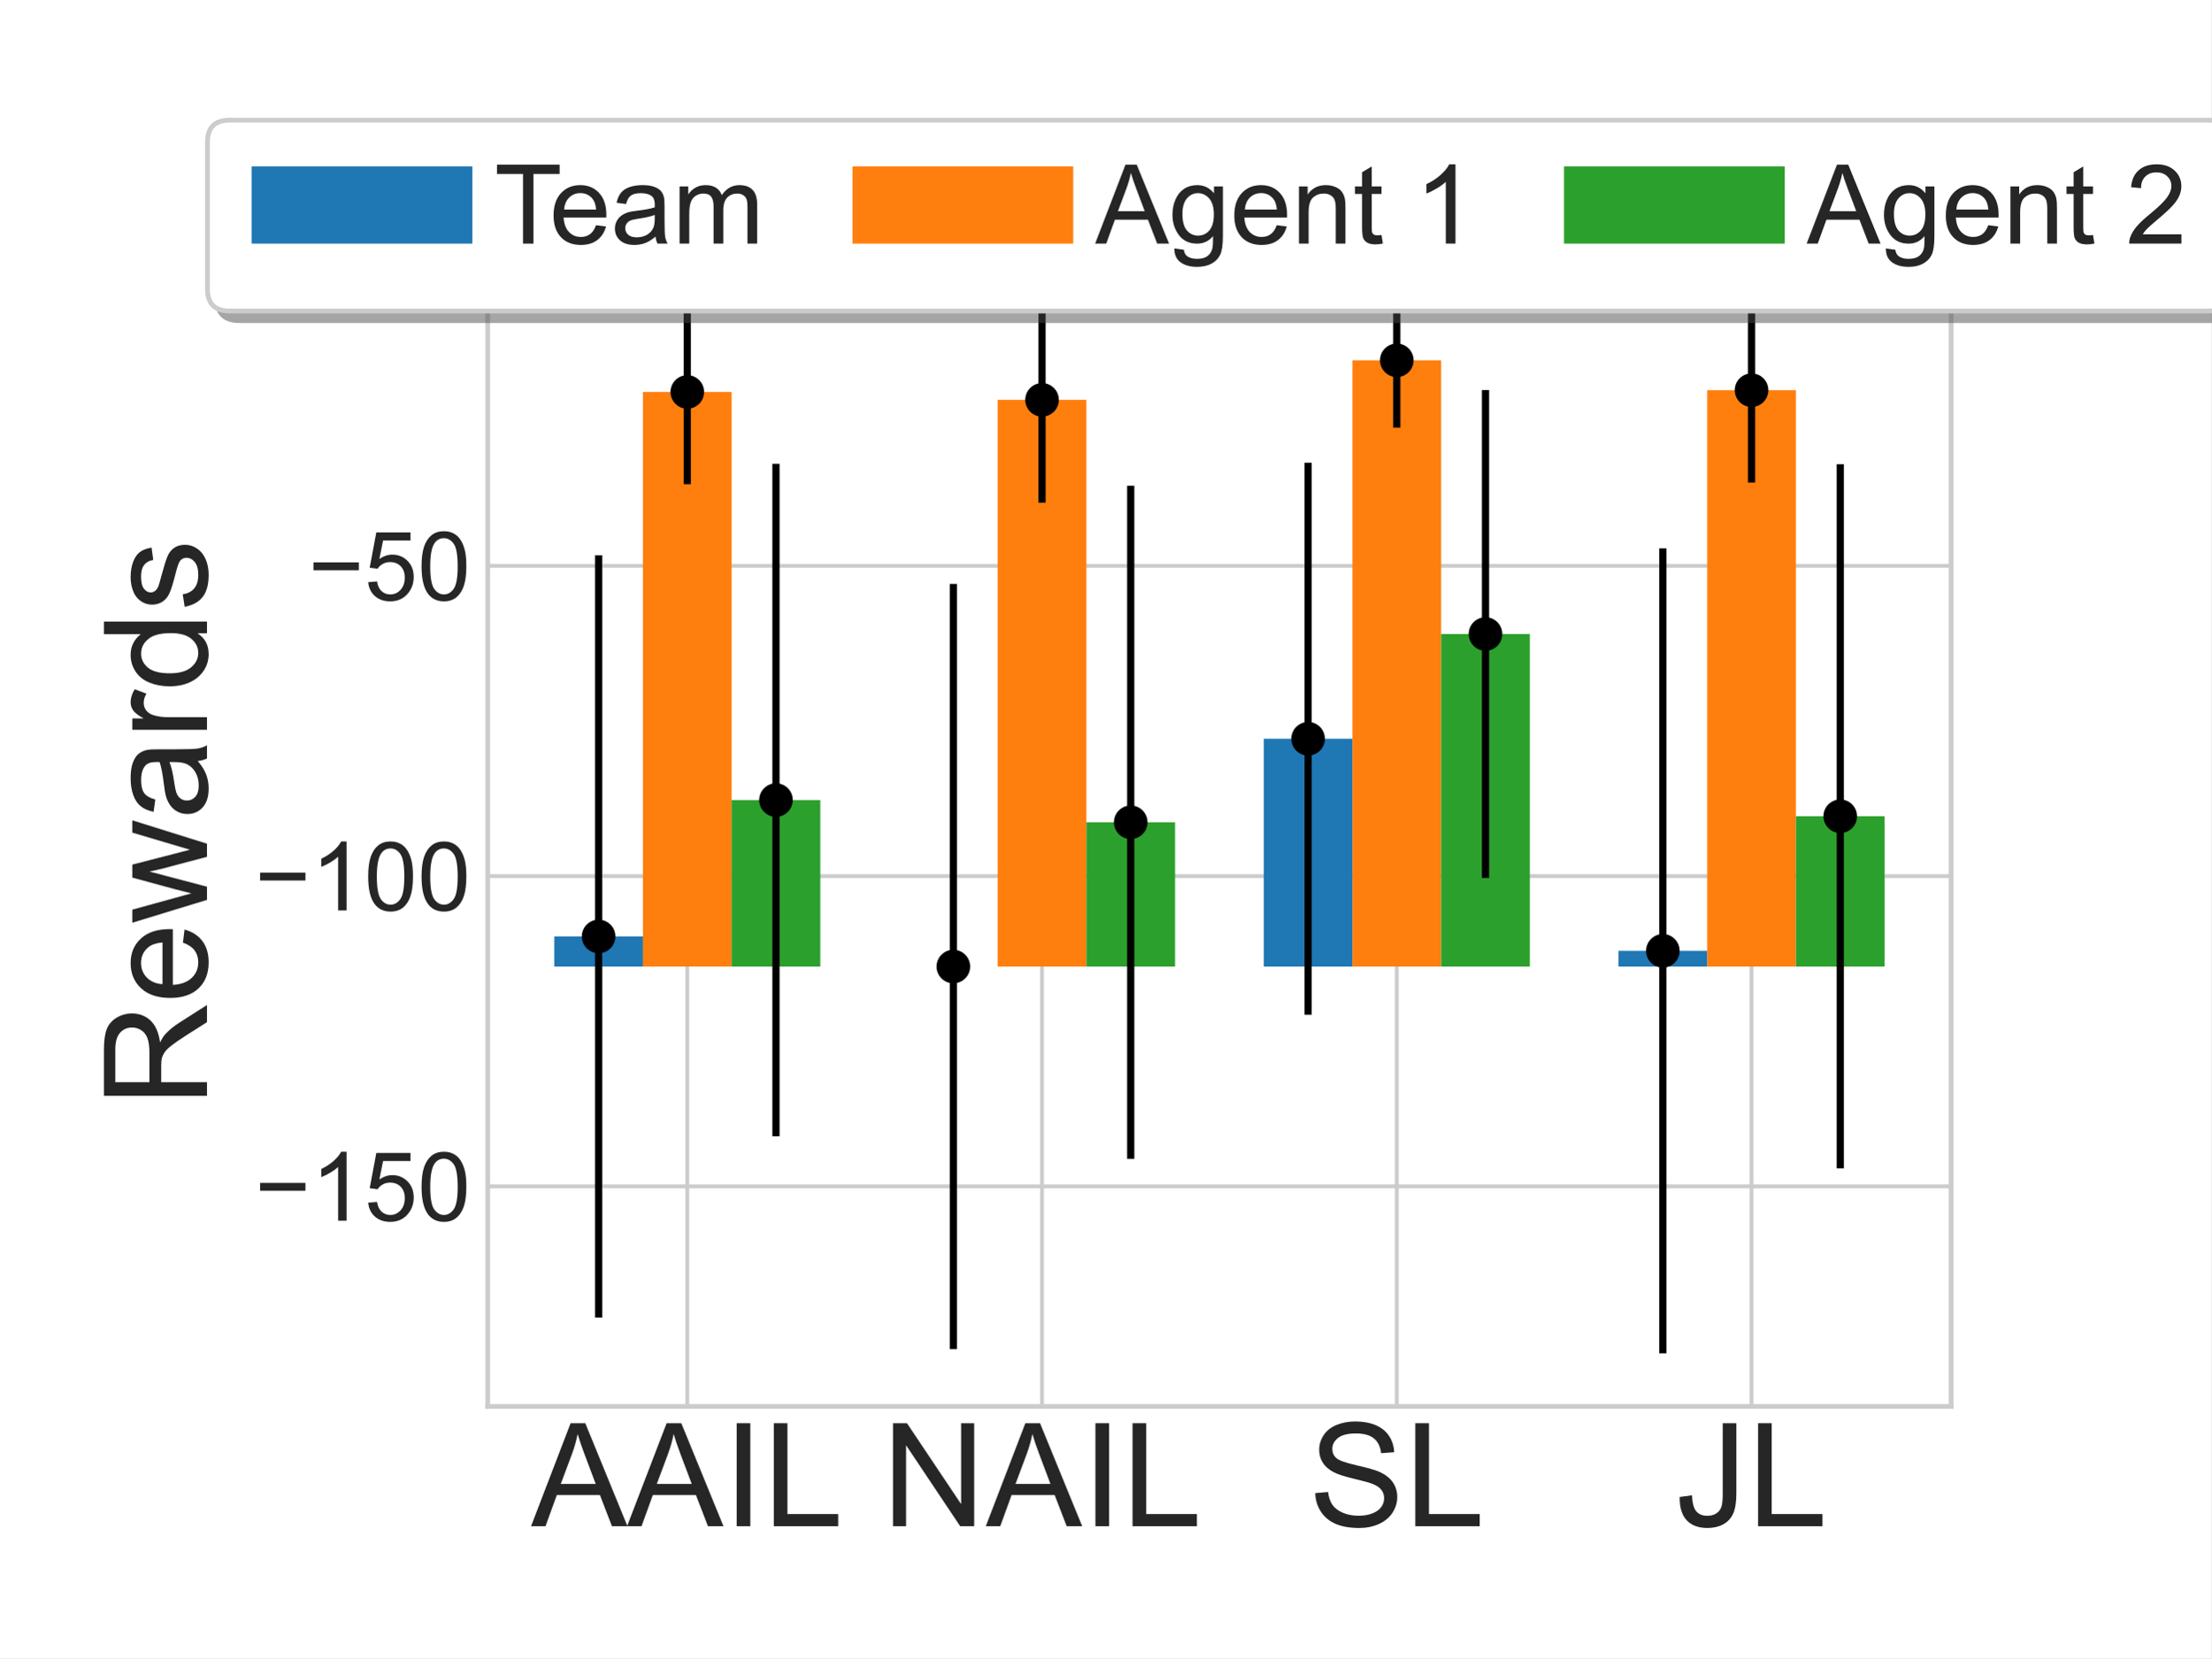
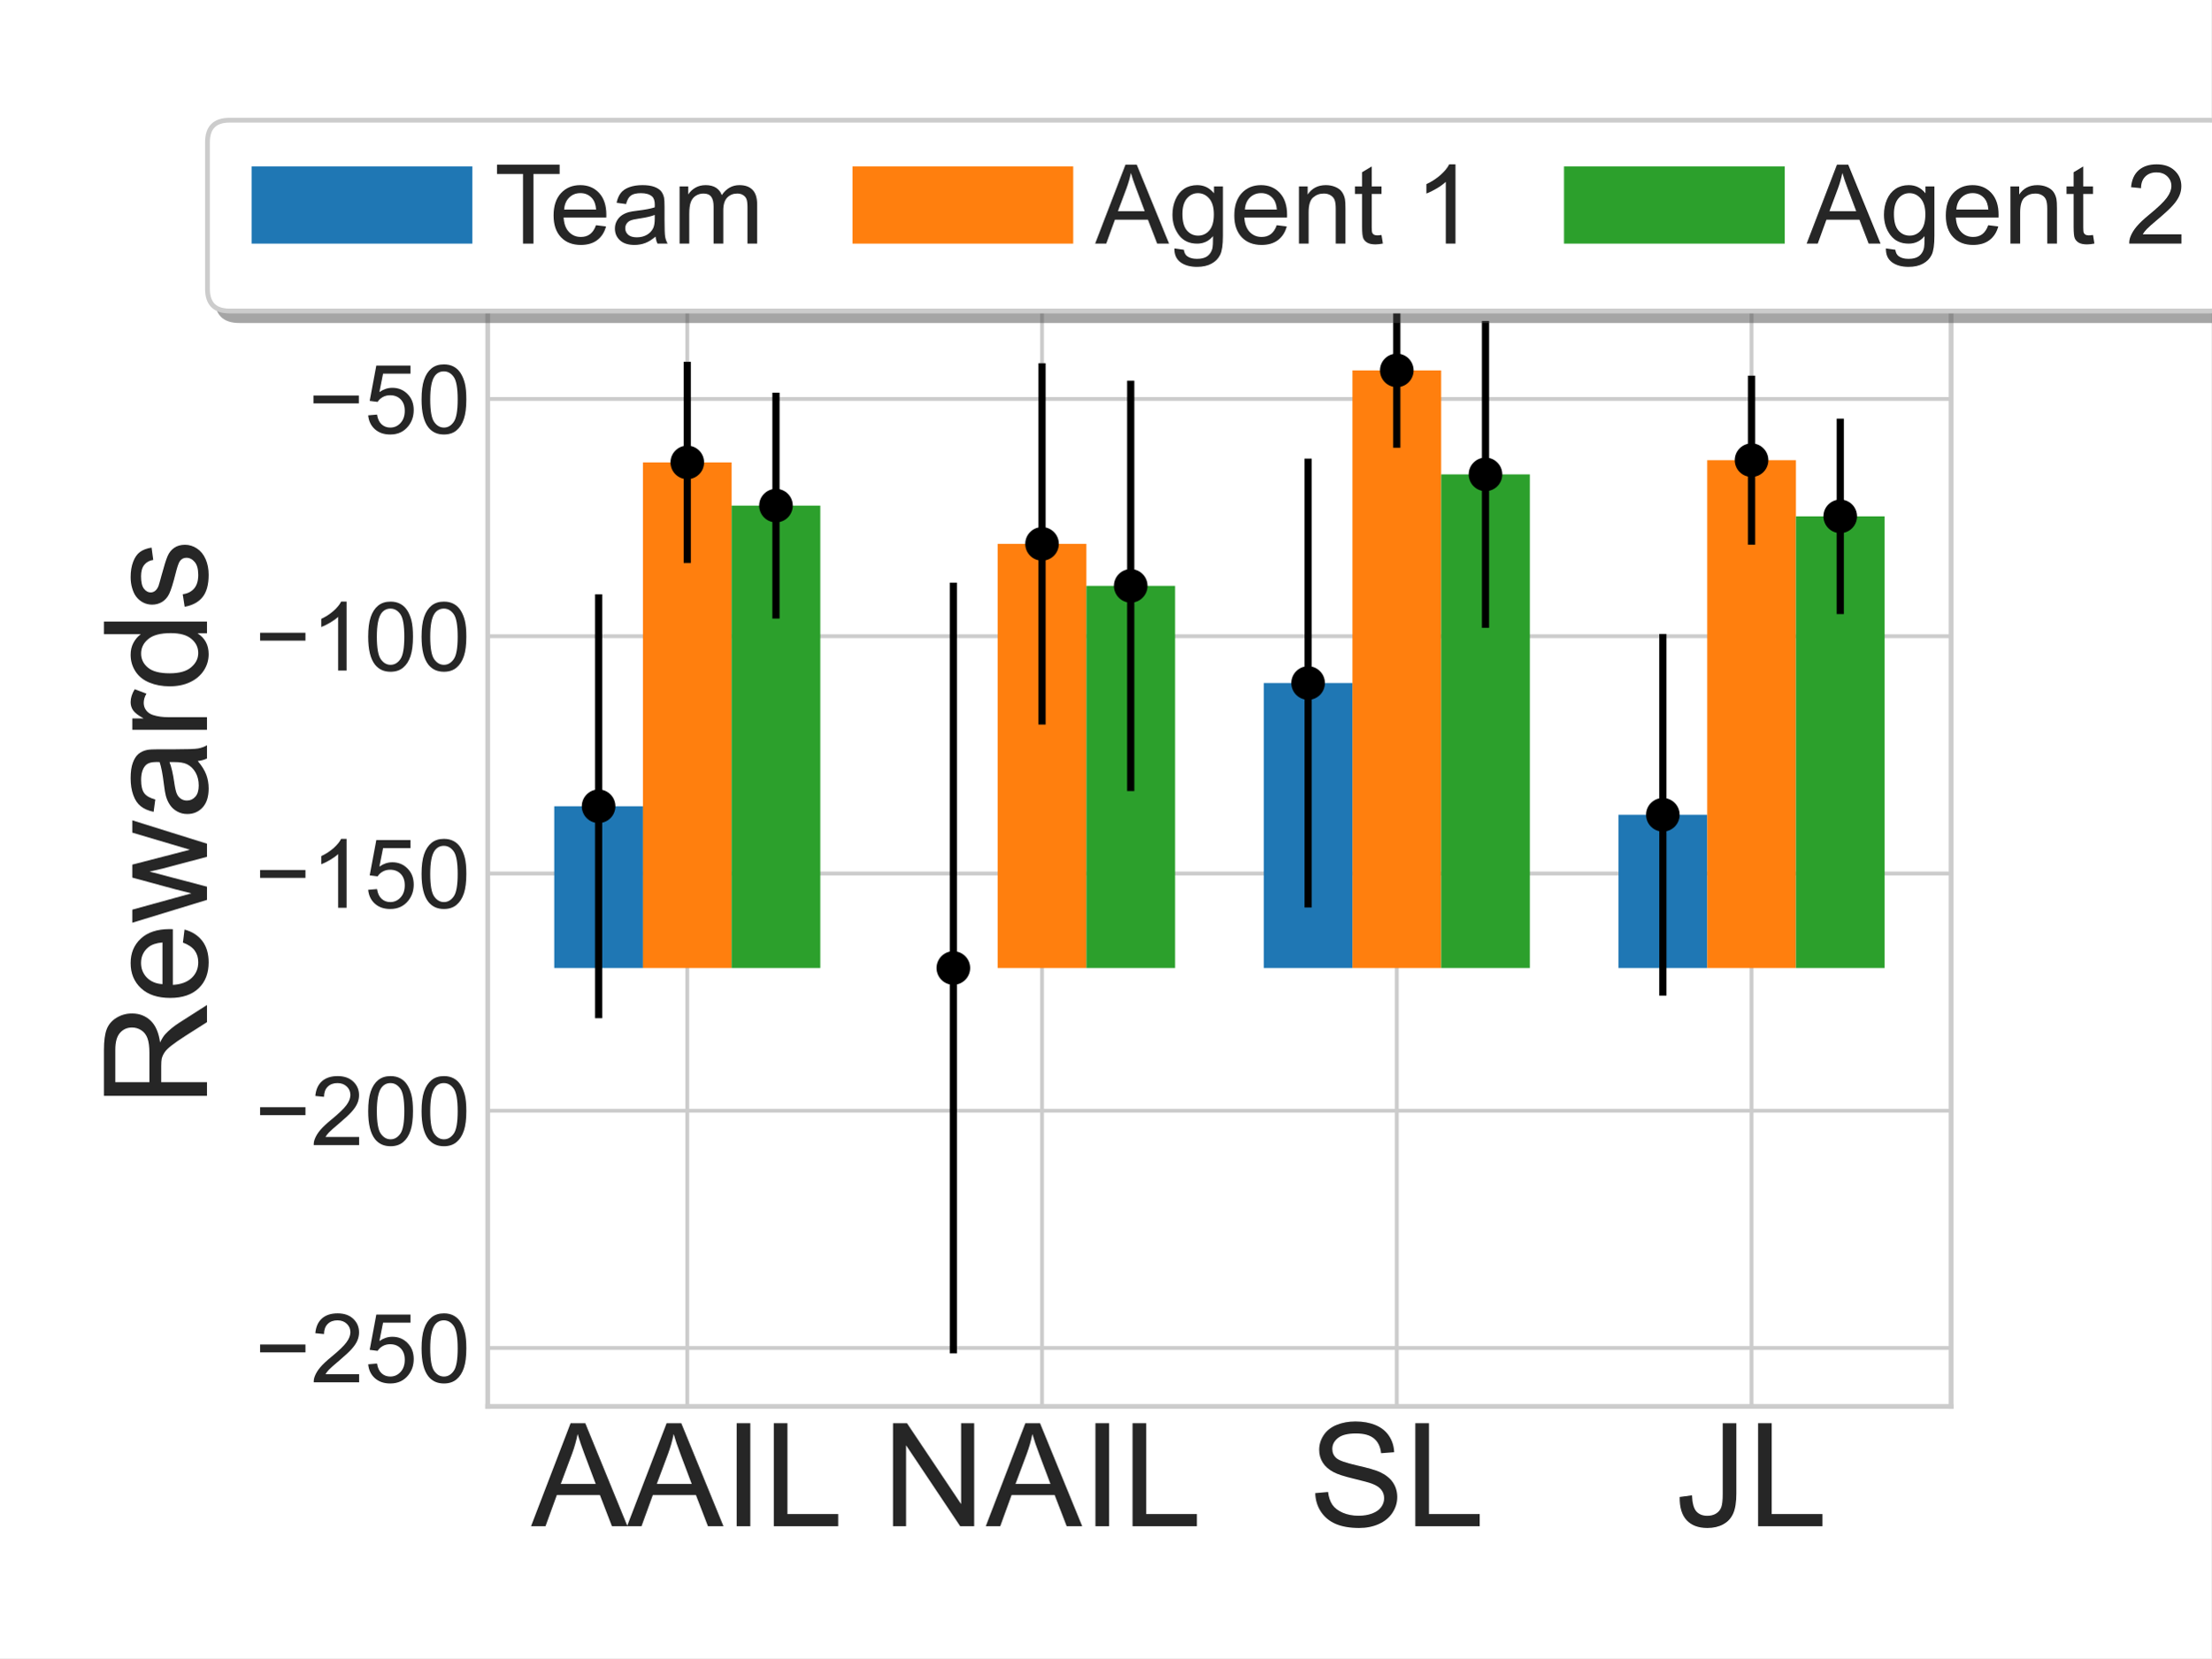
<svg xmlns="http://www.w3.org/2000/svg" xmlns:xlink="http://www.w3.org/1999/xlink" width="460.8pt" height="345.6pt" viewBox="0 0 460.8 345.6" version="1.1">
  <defs>
    <style type="text/css">*{stroke-linejoin: round; stroke-linecap: butt}</style>
  </defs>
  <g id="figure_1">
    <g id="patch_1">
      <path d="M 0 345.6  L 460.8 345.6  L 460.8 0  L 0 0  z " style="fill: #ffffff" />
    </g>
    <g id="axes_1">
      <g id="patch_2">
        <path d="M 101.64 293.14  L 406.62 293.14  L 406.62 50.017  L 101.64 50.017  z " style="fill: #ffffff" />
      </g>
      <g id="matplotlib.axis_1">
        <g id="xtick_1">
          <g id="line2d_1">
-             <path d="M 143.228 293.14  L 143.228 50.017  " clip-path="url(#p0cd2809a4b)" style="fill: none; stroke: #cccccc; stroke-width: 0.8; stroke-linecap: round" />
+             <path d="M 143.228 293.14  L 143.228 50.017  " clip-path="url(#pc2a3b201bb)" style="fill: none; stroke: #cccccc; stroke-width: 0.8; stroke-linecap: round" />
          </g>
          <g id="line2d_2" />
          <g id="text_1">
            <g style="fill: #262626" transform="translate(110.7087 318.1134)scale(0.3 -0.3)">
              <defs>
                <path id="ArialMT-41" d="M -9 0  L 1750 4581  L 2403 4581  L 4278 0  L 3588 0  L 3053 1388  L 1138 1388  L 634 0  L -9 0  z M 1313 1881  L 2866 1881  L 2388 3150  Q 2169 3728 2063 4100  Q 1975 3659 1816 3225  L 1313 1881  z " transform="scale(0.015625)" />
                <path id="ArialMT-49" d="M 597 0  L 597 4581  L 1203 4581  L 1203 0  L 597 0  z " transform="scale(0.015625)" />
                <path id="ArialMT-4c" d="M 469 0  L 469 4581  L 1075 4581  L 1075 541  L 3331 541  L 3331 0  L 469 0  z " transform="scale(0.015625)" />
              </defs>
              <use xlink:href="#ArialMT-41" />
              <use xlink:href="#ArialMT-41" x="66.699" />
              <use xlink:href="#ArialMT-49" x="133.398" />
              <use xlink:href="#ArialMT-4c" x="161.182" />
            </g>
          </g>
        </g>
        <g id="xtick_2">
          <g id="line2d_3">
-             <path d="M 217.163 293.14  L 217.163 50.017  " clip-path="url(#p0cd2809a4b)" style="fill: none; stroke: #cccccc; stroke-width: 0.8; stroke-linecap: round" />
+             <path d="M 217.163 293.14  L 217.163 50.017  " clip-path="url(#pc2a3b201bb)" style="fill: none; stroke: #cccccc; stroke-width: 0.8; stroke-linecap: round" />
          </g>
          <g id="line2d_4" />
          <g id="text_2">
            <g style="fill: #262626" transform="translate(183.8159 318.1134)scale(0.3 -0.3)">
              <defs>
                <path id="ArialMT-4e" d="M 488 0  L 488 4581  L 1109 4581  L 3516 984  L 3516 4581  L 4097 4581  L 4097 0  L 3475 0  L 1069 3600  L 1069 0  L 488 0  z " transform="scale(0.015625)" />
              </defs>
              <use xlink:href="#ArialMT-4e" />
              <use xlink:href="#ArialMT-41" x="72.217" />
              <use xlink:href="#ArialMT-49" x="138.916" />
              <use xlink:href="#ArialMT-4c" x="166.699" />
            </g>
          </g>
        </g>
        <g id="xtick_3">
          <g id="line2d_5">
-             <path d="M 291.097 293.14  L 291.097 50.017  " clip-path="url(#p0cd2809a4b)" style="fill: none; stroke: #cccccc; stroke-width: 0.8; stroke-linecap: round" />
+             <path d="M 291.097 293.14  L 291.097 50.017  " clip-path="url(#pc2a3b201bb)" style="fill: none; stroke: #cccccc; stroke-width: 0.8; stroke-linecap: round" />
          </g>
          <g id="line2d_6" />
          <g id="text_3">
            <g style="fill: #262626" transform="translate(272.7504 318.1134)scale(0.3 -0.3)">
              <defs>
                <path id="ArialMT-53" d="M 288 1472  L 859 1522  Q 900 1178 1048 958  Q 1197 738 1509 602  Q 1822 466 2213 466  Q 2559 466 2825 569  Q 3091 672 3220 851  Q 3350 1031 3350 1244  Q 3350 1459 3225 1620  Q 3100 1781 2813 1891  Q 2628 1963 1997 2114  Q 1366 2266 1113 2400  Q 784 2572 623 2826  Q 463 3081 463 3397  Q 463 3744 659 4045  Q 856 4347 1234 4503  Q 1613 4659 2075 4659  Q 2584 4659 2973 4495  Q 3363 4331 3572 4012  Q 3781 3694 3797 3291  L 3216 3247  Q 3169 3681 2898 3903  Q 2628 4125 2100 4125  Q 1550 4125 1298 3923  Q 1047 3722 1047 3438  Q 1047 3191 1225 3031  Q 1400 2872 2139 2705  Q 2878 2538 3153 2413  Q 3553 2228 3743 1945  Q 3934 1663 3934 1294  Q 3934 928 3725 604  Q 3516 281 3123 101  Q 2731 -78 2241 -78  Q 1619 -78 1198 103  Q 778 284 539 648  Q 300 1013 288 1472  z " transform="scale(0.015625)" />
              </defs>
              <use xlink:href="#ArialMT-53" />
              <use xlink:href="#ArialMT-4c" x="66.699" />
            </g>
          </g>
        </g>
        <g id="xtick_4">
          <g id="line2d_7">
-             <path d="M 365.032 293.14  L 365.032 50.017  " clip-path="url(#p0cd2809a4b)" style="fill: none; stroke: #cccccc; stroke-width: 0.8; stroke-linecap: round" />
+             <path d="M 365.032 293.14  L 365.032 50.017  " clip-path="url(#pc2a3b201bb)" style="fill: none; stroke: #cccccc; stroke-width: 0.8; stroke-linecap: round" />
          </g>
          <g id="line2d_8" />
          <g id="text_4">
            <g style="fill: #262626" transform="translate(349.1904 318.1134)scale(0.3 -0.3)">
              <defs>
                <path id="ArialMT-4a" d="M 184 1300  L 731 1375  Q 753 850 928 656  Q 1103 463 1413 463  Q 1641 463 1806 567  Q 1972 672 2034 851  Q 2097 1031 2097 1425  L 2097 4581  L 2703 4581  L 2703 1459  Q 2703 884 2564 568  Q 2425 253 2123 87  Q 1822 -78 1416 -78  Q 813 -78 492 269  Q 172 616 184 1300  z " transform="scale(0.015625)" />
              </defs>
              <use xlink:href="#ArialMT-4a" />
              <use xlink:href="#ArialMT-4c" x="50" />
            </g>
          </g>
        </g>
      </g>
      <g id="matplotlib.axis_2">
        <g id="ytick_1">
          <g id="line2d_9">
-             <path d="M 101.64 247.272  L 406.62 247.272  " clip-path="url(#p0cd2809a4b)" style="fill: none; stroke: #cccccc; stroke-width: 0.8; stroke-linecap: round" />
+             <path d="M 101.64 280.959  L 406.62 280.959  " clip-path="url(#pc2a3b201bb)" style="fill: none; stroke: #cccccc; stroke-width: 0.8; stroke-linecap: round" />
          </g>
          <g id="line2d_10" />
          <g id="text_5">
-             <g style="fill: #262626" transform="translate(53.09313 254.4301)scale(0.2 -0.2)">
+             <g style="fill: #262626" transform="translate(53.09313 288.1166)scale(0.2 -0.2)">
              <defs>
                <path id="ArialMT-2212" d="M 3381 1997  L 356 1997  L 356 2522  L 3381 2522  L 3381 1997  z " transform="scale(0.015625)" />
-                 <path id="ArialMT-31" d="M 2384 0  L 1822 0  L 1822 3584  Q 1619 3391 1289 3197  Q 959 3003 697 2906  L 697 3450  Q 1169 3672 1522 3987  Q 1875 4303 2022 4600  L 2384 4600  L 2384 0  z " transform="scale(0.015625)" />
+                 <path id="ArialMT-32" d="M 3222 541  L 3222 0  L 194 0  Q 188 203 259 391  Q 375 700 629 1000  Q 884 1300 1366 1694  Q 2113 2306 2375 2664  Q 2638 3022 2638 3341  Q 2638 3675 2398 3904  Q 2159 4134 1775 4134  Q 1369 4134 1125 3890  Q 881 3647 878 3216  L 300 3275  Q 359 3922 746 4261  Q 1134 4600 1788 4600  Q 2447 4600 2831 4234  Q 3216 3869 3216 3328  Q 3216 3053 3103 2787  Q 2991 2522 2730 2228  Q 2469 1934 1863 1422  Q 1356 997 1212 845  Q 1069 694 975 541  L 3222 541  z " transform="scale(0.015625)" />
                <path id="ArialMT-35" d="M 266 1200  L 856 1250  Q 922 819 1161 601  Q 1400 384 1738 384  Q 2144 384 2425 690  Q 2706 997 2706 1503  Q 2706 1984 2436 2262  Q 2166 2541 1728 2541  Q 1456 2541 1237 2417  Q 1019 2294 894 2097  L 366 2166  L 809 4519  L 3088 4519  L 3088 3981  L 1259 3981  L 1013 2750  Q 1425 3038 1878 3038  Q 2478 3038 2890 2622  Q 3303 2206 3303 1553  Q 3303 931 2941 478  Q 2500 -78 1738 -78  Q 1113 -78 717 272  Q 322 622 266 1200  z " transform="scale(0.015625)" />
                <path id="ArialMT-30" d="M 266 2259  Q 266 3072 433 3567  Q 600 4063 929 4331  Q 1259 4600 1759 4600  Q 2128 4600 2406 4451  Q 2684 4303 2865 4023  Q 3047 3744 3150 3342  Q 3253 2941 3253 2259  Q 3253 1453 3087 958  Q 2922 463 2592 192  Q 2263 -78 1759 -78  Q 1097 -78 719 397  Q 266 969 266 2259  z M 844 2259  Q 844 1131 1108 757  Q 1372 384 1759 384  Q 2147 384 2411 759  Q 2675 1134 2675 2259  Q 2675 3391 2411 3762  Q 2147 4134 1753 4134  Q 1366 4134 1134 3806  Q 844 3388 844 2259  z " transform="scale(0.015625)" />
+               </defs>
+               <use xlink:href="#ArialMT-2212" />
+               <use xlink:href="#ArialMT-32" x="58.398" />
+               <use xlink:href="#ArialMT-35" x="114.014" />
+               <use xlink:href="#ArialMT-30" x="169.629" />
+             </g>
+           </g>
+         </g>
+         <g id="ytick_2">
+           <g id="line2d_11">
+             <path d="M 101.64 231.509  L 406.62 231.509  " clip-path="url(#pc2a3b201bb)" style="fill: none; stroke: #cccccc; stroke-width: 0.8; stroke-linecap: round" />
+           </g>
+           <g id="line2d_12" />
+           <g id="text_6">
+             <g style="fill: #262626" transform="translate(53.09313 238.6668)scale(0.2 -0.2)">
+               <use xlink:href="#ArialMT-2212" />
+               <use xlink:href="#ArialMT-32" x="58.398" />
+               <use xlink:href="#ArialMT-30" x="114.014" />
+               <use xlink:href="#ArialMT-30" x="169.629" />
+             </g>
+           </g>
+         </g>
+         <g id="ytick_3">
+           <g id="line2d_13">
+             <path d="M 101.64 182.059  L 406.62 182.059  " clip-path="url(#pc2a3b201bb)" style="fill: none; stroke: #cccccc; stroke-width: 0.8; stroke-linecap: round" />
+           </g>
+           <g id="line2d_14" />
+           <g id="text_7">
+             <g style="fill: #262626" transform="translate(53.09313 189.217)scale(0.2 -0.2)">
+               <defs>
+                 <path id="ArialMT-31" d="M 2384 0  L 1822 0  L 1822 3584  Q 1619 3391 1289 3197  Q 959 3003 697 2906  L 697 3450  Q 1169 3672 1522 3987  Q 1875 4303 2022 4600  L 2384 4600  L 2384 0  z " transform="scale(0.015625)" />
              </defs>
              <use xlink:href="#ArialMT-2212" />
              <use xlink:href="#ArialMT-31" x="58.398" />
              <use xlink:href="#ArialMT-35" x="114.014" />
              <use xlink:href="#ArialMT-30" x="169.629" />
            </g>
          </g>
        </g>
-         <g id="ytick_2">
-           <g id="line2d_11">
-             <path d="M 101.64 182.604  L 406.62 182.604  " clip-path="url(#p0cd2809a4b)" style="fill: none; stroke: #cccccc; stroke-width: 0.8; stroke-linecap: round" />
-           </g>
-           <g id="line2d_12" />
-           <g id="text_6">
-             <g style="fill: #262626" transform="translate(53.09313 189.7615)scale(0.2 -0.2)">
+         <g id="ytick_4">
+           <g id="line2d_15">
+             <path d="M 101.64 132.609  L 406.62 132.609  " clip-path="url(#pc2a3b201bb)" style="fill: none; stroke: #cccccc; stroke-width: 0.8; stroke-linecap: round" />
+           </g>
+           <g id="line2d_16" />
+           <g id="text_8">
+             <g style="fill: #262626" transform="translate(53.09313 139.7672)scale(0.2 -0.2)">
              <use xlink:href="#ArialMT-2212" />
              <use xlink:href="#ArialMT-31" x="58.398" />
              <use xlink:href="#ArialMT-30" x="114.014" />
              <use xlink:href="#ArialMT-30" x="169.629" />
            </g>
          </g>
        </g>
-         <g id="ytick_3">
-           <g id="line2d_13">
-             <path d="M 101.64 117.935  L 406.62 117.935  " clip-path="url(#p0cd2809a4b)" style="fill: none; stroke: #cccccc; stroke-width: 0.8; stroke-linecap: round" />
-           </g>
-           <g id="line2d_14" />
-           <g id="text_7">
-             <g style="fill: #262626" transform="translate(64.215 125.0928)scale(0.2 -0.2)">
+         <g id="ytick_5">
+           <g id="line2d_17">
+             <path d="M 101.64 83.16  L 406.62 83.16  " clip-path="url(#pc2a3b201bb)" style="fill: none; stroke: #cccccc; stroke-width: 0.8; stroke-linecap: round" />
+           </g>
+           <g id="line2d_18" />
+           <g id="text_9">
+             <g style="fill: #262626" transform="translate(64.215 90.31742)scale(0.2 -0.2)">
              <use xlink:href="#ArialMT-2212" />
              <use xlink:href="#ArialMT-35" x="58.398" />
              <use xlink:href="#ArialMT-30" x="114.014" />
            </g>
          </g>
        </g>
-         <g id="ytick_4">
-           <g id="line2d_15">
-             <path d="M 101.64 53.266  L 406.62 53.266  " clip-path="url(#p0cd2809a4b)" style="fill: none; stroke: #cccccc; stroke-width: 0.8; stroke-linecap: round" />
-           </g>
-           <g id="line2d_16" />
-           <g id="text_8">
-             <g style="fill: #262626" transform="translate(87.01812 60.42419)scale(0.2 -0.2)">
-               <use xlink:href="#ArialMT-30" />
-             </g>
-           </g>
-         </g>
-         <g id="text_9">
+         <g id="text_10">
          <g style="fill: #262626" transform="translate(43.13063 230.7628)rotate(-90)scale(0.3 -0.3)">
            <defs>
              <path id="ArialMT-52" d="M 503 0  L 503 4581  L 2534 4581  Q 3147 4581 3465 4457  Q 3784 4334 3975 4021  Q 4166 3709 4166 3331  Q 4166 2844 3850 2509  Q 3534 2175 2875 2084  Q 3116 1969 3241 1856  Q 3506 1613 3744 1247  L 4541 0  L 3778 0  L 3172 953  Q 2906 1366 2734 1584  Q 2563 1803 2427 1890  Q 2291 1978 2150 2013  Q 2047 2034 1813 2034  L 1109 2034  L 1109 0  L 503 0  z M 1109 2559  L 2413 2559  Q 2828 2559 3062 2645  Q 3297 2731 3419 2920  Q 3541 3109 3541 3331  Q 3541 3656 3305 3865  Q 3069 4075 2559 4075  L 1109 4075  L 1109 2559  z " transform="scale(0.015625)" />
              <path id="ArialMT-65" d="M 2694 1069  L 3275 997  Q 3138 488 2766 206  Q 2394 -75 1816 -75  Q 1088 -75 661 373  Q 234 822 234 1631  Q 234 2469 665 2931  Q 1097 3394 1784 3394  Q 2450 3394 2872 2941  Q 3294 2488 3294 1666  Q 3294 1616 3291 1516  L 816 1516  Q 847 969 1125 678  Q 1403 388 1819 388  Q 2128 388 2347 550  Q 2566 713 2694 1069  z M 847 1978  L 2700 1978  Q 2663 2397 2488 2606  Q 2219 2931 1791 2931  Q 1403 2931 1139 2672  Q 875 2413 847 1978  z " transform="scale(0.015625)" />
              <path id="ArialMT-77" d="M 1034 0  L 19 3319  L 600 3319  L 1128 1403  L 1325 691  Q 1338 744 1497 1375  L 2025 3319  L 2603 3319  L 3100 1394  L 3266 759  L 3456 1400  L 4025 3319  L 4572 3319  L 3534 0  L 2950 0  L 2422 1988  L 2294 2553  L 1622 0  L 1034 0  z " transform="scale(0.015625)" />
              <path id="ArialMT-61" d="M 2588 409  Q 2275 144 1986 34  Q 1697 -75 1366 -75  Q 819 -75 525 192  Q 231 459 231 875  Q 231 1119 342 1320  Q 453 1522 633 1644  Q 813 1766 1038 1828  Q 1203 1872 1538 1913  Q 2219 1994 2541 2106  Q 2544 2222 2544 2253  Q 2544 2597 2384 2738  Q 2169 2928 1744 2928  Q 1347 2928 1158 2789  Q 969 2650 878 2297  L 328 2372  Q 403 2725 575 2942  Q 747 3159 1072 3276  Q 1397 3394 1825 3394  Q 2250 3394 2515 3294  Q 2781 3194 2906 3042  Q 3031 2891 3081 2659  Q 3109 2516 3109 2141  L 3109 1391  Q 3109 606 3145 398  Q 3181 191 3288 0  L 2700 0  Q 2613 175 2588 409  z M 2541 1666  Q 2234 1541 1622 1453  Q 1275 1403 1131 1340  Q 988 1278 909 1158  Q 831 1038 831 891  Q 831 666 1001 516  Q 1172 366 1500 366  Q 1825 366 2078 508  Q 2331 650 2450 897  Q 2541 1088 2541 1459  L 2541 1666  z " transform="scale(0.015625)" />
              <path id="ArialMT-72" d="M 416 0  L 416 3319  L 922 3319  L 922 2816  Q 1116 3169 1280 3281  Q 1444 3394 1641 3394  Q 1925 3394 2219 3213  L 2025 2691  Q 1819 2813 1613 2813  Q 1428 2813 1281 2702  Q 1134 2591 1072 2394  Q 978 2094 978 1738  L 978 0  L 416 0  z " transform="scale(0.015625)" />
              <path id="ArialMT-64" d="M 2575 0  L 2575 419  Q 2259 -75 1647 -75  Q 1250 -75 917 144  Q 584 363 401 755  Q 219 1147 219 1656  Q 219 2153 384 2558  Q 550 2963 881 3178  Q 1213 3394 1622 3394  Q 1922 3394 2156 3267  Q 2391 3141 2538 2938  L 2538 4581  L 3097 4581  L 3097 0  L 2575 0  z M 797 1656  Q 797 1019 1065 703  Q 1334 388 1700 388  Q 2069 388 2326 689  Q 2584 991 2584 1609  Q 2584 2291 2321 2609  Q 2059 2928 1675 2928  Q 1300 2928 1048 2622  Q 797 2316 797 1656  z " transform="scale(0.015625)" />
              <path id="ArialMT-73" d="M 197 991  L 753 1078  Q 800 744 1014 566  Q 1228 388 1613 388  Q 2000 388 2187 545  Q 2375 703 2375 916  Q 2375 1106 2209 1216  Q 2094 1291 1634 1406  Q 1016 1563 777 1677  Q 538 1791 414 1992  Q 291 2194 291 2438  Q 291 2659 392 2848  Q 494 3038 669 3163  Q 800 3259 1026 3326  Q 1253 3394 1513 3394  Q 1903 3394 2198 3281  Q 2494 3169 2634 2976  Q 2775 2784 2828 2463  L 2278 2388  Q 2241 2644 2061 2787  Q 1881 2931 1553 2931  Q 1166 2931 1000 2803  Q 834 2675 834 2503  Q 834 2394 903 2306  Q 972 2216 1119 2156  Q 1203 2125 1616 2013  Q 2213 1853 2448 1751  Q 2684 1650 2818 1456  Q 2953 1263 2953 975  Q 2953 694 2789 445  Q 2625 197 2315 61  Q 2006 -75 1616 -75  Q 969 -75 630 194  Q 291 463 197 991  z " transform="scale(0.015625)" />
            </defs>
            <use xlink:href="#ArialMT-52" />
            <use xlink:href="#ArialMT-65" x="72.217" />
            <use xlink:href="#ArialMT-77" x="127.832" />
            <use xlink:href="#ArialMT-61" x="200.049" />
            <use xlink:href="#ArialMT-72" x="255.664" />
            <use xlink:href="#ArialMT-64" x="288.965" />
            <use xlink:href="#ArialMT-73" x="344.58" />
          </g>
        </g>
      </g>
      <g id="patch_3">
-         <path d="M 115.503 201.46  L 133.986 201.46  L 133.986 195.183  L 115.503 195.183  z " clip-path="url(#p0cd2809a4b)" style="fill: #1f77b4" />
+         <path d="M 115.503 201.763  L 133.986 201.763  L 133.986 168.053  L 115.503 168.053  z " clip-path="url(#pc2a3b201bb)" style="fill: #1f77b4" />
      </g>
      <g id="patch_4">
-         <path d="M 189.437 201.46  L 207.921 201.46  L 207.921 201.46  L 189.437 201.46  z " clip-path="url(#p0cd2809a4b)" style="fill: #1f77b4" />
+         <path d="M 189.437 201.763  L 207.921 201.763  L 207.921 201.763  L 189.437 201.763  z " clip-path="url(#pc2a3b201bb)" style="fill: #1f77b4" />
      </g>
      <g id="patch_5">
-         <path d="M 263.372 201.46  L 281.855 201.46  L 281.855 153.978  L 263.372 153.978  z " clip-path="url(#p0cd2809a4b)" style="fill: #1f77b4" />
+         <path d="M 263.372 201.763  L 281.855 201.763  L 281.855 142.367  L 263.372 142.367  z " clip-path="url(#pc2a3b201bb)" style="fill: #1f77b4" />
      </g>
      <g id="patch_6">
-         <path d="M 337.306 201.46  L 355.79 201.46  L 355.79 198.188  L 337.306 198.188  z " clip-path="url(#p0cd2809a4b)" style="fill: #1f77b4" />
+         <path d="M 337.306 201.763  L 355.79 201.763  L 355.79 169.825  L 337.306 169.825  z " clip-path="url(#pc2a3b201bb)" style="fill: #1f77b4" />
      </g>
      <g id="patch_7">
-         <path d="M 133.986 201.46  L 152.47 201.46  L 152.47 81.693  L 133.986 81.693  z " clip-path="url(#p0cd2809a4b)" style="fill: #ff7f0e" />
+         <path d="M 133.986 201.763  L 152.47 201.763  L 152.47 96.376  L 133.986 96.376  z " clip-path="url(#pc2a3b201bb)" style="fill: #ff7f0e" />
      </g>
      <g id="patch_8">
-         <path d="M 207.921 201.46  L 226.405 201.46  L 226.405 83.337  L 207.921 83.337  z " clip-path="url(#p0cd2809a4b)" style="fill: #ff7f0e" />
+         <path d="M 207.921 201.763  L 226.405 201.763  L 226.405 113.36  L 207.921 113.36  z " clip-path="url(#pc2a3b201bb)" style="fill: #ff7f0e" />
      </g>
      <g id="patch_9">
-         <path d="M 281.855 201.46  L 300.339 201.46  L 300.339 75.099  L 281.855 75.099  z " clip-path="url(#p0cd2809a4b)" style="fill: #ff7f0e" />
+         <path d="M 281.855 201.763  L 300.339 201.763  L 300.339 77.201  L 281.855 77.201  z " clip-path="url(#pc2a3b201bb)" style="fill: #ff7f0e" />
      </g>
      <g id="patch_10">
-         <path d="M 355.79 201.46  L 374.274 201.46  L 374.274 81.322  L 355.79 81.322  z " clip-path="url(#p0cd2809a4b)" style="fill: #ff7f0e" />
+         <path d="M 355.79 201.763  L 374.274 201.763  L 374.274 95.916  L 355.79 95.916  z " clip-path="url(#pc2a3b201bb)" style="fill: #ff7f0e" />
      </g>
      <g id="patch_11">
-         <path d="M 152.47 201.46  L 170.954 201.46  L 170.954 166.757  L 152.47 166.757  z " clip-path="url(#p0cd2809a4b)" style="fill: #2ca02c" />
+         <path d="M 152.47 201.763  L 170.954 201.763  L 170.954 105.386  L 152.47 105.386  z " clip-path="url(#pc2a3b201bb)" style="fill: #2ca02c" />
      </g>
      <g id="patch_12">
-         <path d="M 226.405 201.46  L 244.888 201.46  L 244.888 171.389  L 226.405 171.389  z " clip-path="url(#p0cd2809a4b)" style="fill: #2ca02c" />
+         <path d="M 226.405 201.763  L 244.888 201.763  L 244.888 122.113  L 226.405 122.113  z " clip-path="url(#pc2a3b201bb)" style="fill: #2ca02c" />
      </g>
      <g id="patch_13">
-         <path d="M 300.339 201.46  L 318.823 201.46  L 318.823 132.146  L 300.339 132.146  z " clip-path="url(#p0cd2809a4b)" style="fill: #2ca02c" />
+         <path d="M 300.339 201.763  L 318.823 201.763  L 318.823 98.876  L 300.339 98.876  z " clip-path="url(#pc2a3b201bb)" style="fill: #2ca02c" />
      </g>
      <g id="patch_14">
-         <path d="M 374.274 201.46  L 392.757 201.46  L 392.757 170.132  L 374.274 170.132  z " clip-path="url(#p0cd2809a4b)" style="fill: #2ca02c" />
+         <path d="M 374.274 201.763  L 392.757 201.763  L 392.757 107.619  L 374.274 107.619  z " clip-path="url(#pc2a3b201bb)" style="fill: #2ca02c" />
      </g>
      <g id="LineCollection_1">
-         <path d="M 124.745 274.636  L 124.745 115.731  " clip-path="url(#p0cd2809a4b)" style="fill: none; stroke: #000000; stroke-width: 1.5" />
-         <path d="M 198.679 281.204  L 198.679 121.715  " clip-path="url(#p0cd2809a4b)" style="fill: none; stroke: #000000; stroke-width: 1.5" />
-         <path d="M 272.614 211.502  L 272.614 96.453  " clip-path="url(#p0cd2809a4b)" style="fill: none; stroke: #000000; stroke-width: 1.5" />
-         <path d="M 346.548 282.089  L 346.548 114.287  " clip-path="url(#p0cd2809a4b)" style="fill: none; stroke: #000000; stroke-width: 1.5" />
+         <path d="M 124.745 212.227  L 124.745 123.879  " clip-path="url(#pc2a3b201bb)" style="fill: none; stroke: #000000; stroke-width: 1.5" />
+         <path d="M 198.679 282.089  L 198.679 121.438  " clip-path="url(#pc2a3b201bb)" style="fill: none; stroke: #000000; stroke-width: 1.5" />
+         <path d="M 272.614 189.145  L 272.614 95.59  " clip-path="url(#pc2a3b201bb)" style="fill: none; stroke: #000000; stroke-width: 1.5" />
+         <path d="M 346.548 207.519  L 346.548 132.131  " clip-path="url(#pc2a3b201bb)" style="fill: none; stroke: #000000; stroke-width: 1.5" />
      </g>
      <g id="LineCollection_2">
-         <path d="M 143.228 100.918  L 143.228 62.468  " clip-path="url(#p0cd2809a4b)" style="fill: none; stroke: #000000; stroke-width: 1.5" />
-         <path d="M 217.163 104.765  L 217.163 61.909  " clip-path="url(#p0cd2809a4b)" style="fill: none; stroke: #000000; stroke-width: 1.5" />
-         <path d="M 291.097 89.129  L 291.097 61.068  " clip-path="url(#p0cd2809a4b)" style="fill: none; stroke: #000000; stroke-width: 1.5" />
-         <path d="M 365.032 100.576  L 365.032 62.068  " clip-path="url(#p0cd2809a4b)" style="fill: none; stroke: #000000; stroke-width: 1.5" />
+         <path d="M 143.228 117.338  L 143.228 75.415  " clip-path="url(#pc2a3b201bb)" style="fill: none; stroke: #000000; stroke-width: 1.5" />
+         <path d="M 217.163 151.016  L 217.163 75.704  " clip-path="url(#pc2a3b201bb)" style="fill: none; stroke: #000000; stroke-width: 1.5" />
+         <path d="M 291.097 93.333  L 291.097 61.068  " clip-path="url(#pc2a3b201bb)" style="fill: none; stroke: #000000; stroke-width: 1.5" />
+         <path d="M 365.032 113.531  L 365.032 78.3  " clip-path="url(#pc2a3b201bb)" style="fill: none; stroke: #000000; stroke-width: 1.5" />
      </g>
      <g id="LineCollection_3">
-         <path d="M 161.712 236.845  L 161.712 96.669  " clip-path="url(#p0cd2809a4b)" style="fill: none; stroke: #000000; stroke-width: 1.5" />
-         <path d="M 235.646 241.541  L 235.646 101.238  " clip-path="url(#p0cd2809a4b)" style="fill: none; stroke: #000000; stroke-width: 1.5" />
-         <path d="M 309.581 182.994  L 309.581 81.297  " clip-path="url(#p0cd2809a4b)" style="fill: none; stroke: #000000; stroke-width: 1.5" />
-         <path d="M 383.515 243.527  L 383.515 96.738  " clip-path="url(#p0cd2809a4b)" style="fill: none; stroke: #000000; stroke-width: 1.5" />
-       </g>
-       <g id="line2d_17">
+         <path d="M 161.712 128.923  L 161.712 81.85  " clip-path="url(#pc2a3b201bb)" style="fill: none; stroke: #000000; stroke-width: 1.5" />
+         <path d="M 235.646 164.879  L 235.646 79.346  " clip-path="url(#pc2a3b201bb)" style="fill: none; stroke: #000000; stroke-width: 1.5" />
+         <path d="M 309.581 130.857  L 309.581 66.896  " clip-path="url(#pc2a3b201bb)" style="fill: none; stroke: #000000; stroke-width: 1.5" />
+         <path d="M 383.515 127.986  L 383.515 87.252  " clip-path="url(#pc2a3b201bb)" style="fill: none; stroke: #000000; stroke-width: 1.5" />
+       </g>
+       <g id="line2d_19">
        <defs>
-           <path id="m43cb2dc3c2" d="M 0 3  C 0.796 3 1.559 2.684 2.121 2.121  C 2.684 1.559 3 0.796 3 0  C 3 -0.796 2.684 -1.559 2.121 -2.121  C 1.559 -2.684 0.796 -3 0 -3  C -0.796 -3 -1.559 -2.684 -2.121 -2.121  C -2.684 -1.559 -3 -0.796 -3 0  C -3 0.796 -2.684 1.559 -2.121 2.121  C -1.559 2.684 -0.796 3 0 3  z " style="stroke: #000000" />
+           <path id="mcd8e6c4790" d="M 0 3  C 0.796 3 1.559 2.684 2.121 2.121  C 2.684 1.559 3 0.796 3 0  C 3 -0.796 2.684 -1.559 2.121 -2.121  C 1.559 -2.684 0.796 -3 0 -3  C -0.796 -3 -1.559 -2.684 -2.121 -2.121  C -2.684 -1.559 -3 -0.796 -3 0  C -3 0.796 -2.684 1.559 -2.121 2.121  C -1.559 2.684 -0.796 3 0 3  z " style="stroke: #000000" />
        </defs>
-         <g clip-path="url(#p0cd2809a4b)">
-           <use xlink:href="#m43cb2dc3c2" x="124.745" y="195.183" style="stroke: #000000" />
-           <use xlink:href="#m43cb2dc3c2" x="198.679" y="201.46" style="stroke: #000000" />
-           <use xlink:href="#m43cb2dc3c2" x="272.614" y="153.978" style="stroke: #000000" />
-           <use xlink:href="#m43cb2dc3c2" x="346.548" y="198.188" style="stroke: #000000" />
-         </g>
-       </g>
-       <g id="line2d_18">
-         <g clip-path="url(#p0cd2809a4b)">
-           <use xlink:href="#m43cb2dc3c2" x="143.228" y="81.693" style="stroke: #000000" />
-           <use xlink:href="#m43cb2dc3c2" x="217.163" y="83.337" style="stroke: #000000" />
-           <use xlink:href="#m43cb2dc3c2" x="291.097" y="75.099" style="stroke: #000000" />
-           <use xlink:href="#m43cb2dc3c2" x="365.032" y="81.322" style="stroke: #000000" />
-         </g>
-       </g>
-       <g id="line2d_19">
-         <g clip-path="url(#p0cd2809a4b)">
-           <use xlink:href="#m43cb2dc3c2" x="161.712" y="166.757" style="stroke: #000000" />
-           <use xlink:href="#m43cb2dc3c2" x="235.646" y="171.389" style="stroke: #000000" />
-           <use xlink:href="#m43cb2dc3c2" x="309.581" y="132.146" style="stroke: #000000" />
-           <use xlink:href="#m43cb2dc3c2" x="383.515" y="170.132" style="stroke: #000000" />
+         <g clip-path="url(#pc2a3b201bb)">
+           <use xlink:href="#mcd8e6c4790" x="124.745" y="168.053" style="stroke: #000000" />
+           <use xlink:href="#mcd8e6c4790" x="198.679" y="201.763" style="stroke: #000000" />
+           <use xlink:href="#mcd8e6c4790" x="272.614" y="142.367" style="stroke: #000000" />
+           <use xlink:href="#mcd8e6c4790" x="346.548" y="169.825" style="stroke: #000000" />
+         </g>
+       </g>
+       <g id="line2d_20">
+         <g clip-path="url(#pc2a3b201bb)">
+           <use xlink:href="#mcd8e6c4790" x="143.228" y="96.376" style="stroke: #000000" />
+           <use xlink:href="#mcd8e6c4790" x="217.163" y="113.36" style="stroke: #000000" />
+           <use xlink:href="#mcd8e6c4790" x="291.097" y="77.201" style="stroke: #000000" />
+           <use xlink:href="#mcd8e6c4790" x="365.032" y="95.916" style="stroke: #000000" />
+         </g>
+       </g>
+       <g id="line2d_21">
+         <g clip-path="url(#pc2a3b201bb)">
+           <use xlink:href="#mcd8e6c4790" x="161.712" y="105.386" style="stroke: #000000" />
+           <use xlink:href="#mcd8e6c4790" x="235.646" y="122.113" style="stroke: #000000" />
+           <use xlink:href="#mcd8e6c4790" x="309.581" y="98.876" style="stroke: #000000" />
+           <use xlink:href="#mcd8e6c4790" x="383.515" y="107.619" style="stroke: #000000" />
        </g>
      </g>
      <g id="patch_15">
        <path d="M 101.64 293.14  L 101.64 50.017  " style="fill: none; stroke: #cccccc; stroke-linejoin: miter; stroke-linecap: square" />
      </g>
      <g id="patch_16">
        <path d="M 406.62 293.14  L 406.62 50.017  " style="fill: none; stroke: #cccccc; stroke-linejoin: miter; stroke-linecap: square" />
      </g>
      <g id="patch_17">
        <path d="M 101.64 293.14  L 406.62 293.14  " style="fill: none; stroke: #cccccc; stroke-linejoin: miter; stroke-linecap: square" />
      </g>
      <g id="patch_18">
        <path d="M 101.64 50.017  L 406.62 50.017  " style="fill: none; stroke: #cccccc; stroke-linejoin: miter; stroke-linecap: square" />
      </g>
      <g id="legend_1">
        <g id="patch_19">
          <path d="M 49.834 66.82  L 462.426 66.82  Q 467.026 66.82 467.026 62.22  L 467.026 31.648  Q 467.026 27.048 462.426 27.048  L 49.834 27.048  Q 45.234 27.048 45.234 31.648  L 45.234 62.22  Q 45.234 66.82 49.834 66.82  z " style="fill: #4c4c4c; opacity: 0.5; stroke: #4c4c4c; stroke-linejoin: miter" />
        </g>
        <g id="patch_20">
          <path d="M 47.834 64.82  L 460.426 64.82  Q 465.026 64.82 465.026 60.22  L 465.026 29.648  Q 465.026 25.048 460.426 25.048  L 47.834 25.048  Q 43.234 25.048 43.234 29.648  L 43.234 60.22  Q 43.234 64.82 47.834 64.82  z " style="fill: #ffffff; stroke: #cccccc; stroke-linejoin: miter" />
        </g>
        <g id="patch_21">
          <path d="M 52.434 50.78  L 98.434 50.78  L 98.434 34.68  L 52.434 34.68  z " style="fill: #1f77b4" />
        </g>
-         <g id="text_10">
+         <g id="text_11">
          <g style="fill: #262626" transform="translate(103.0344 50.77957)scale(0.23 -0.23)">
            <defs>
              <path id="ArialMT-54" d="M 1659 0  L 1659 4041  L 150 4041  L 150 4581  L 3781 4581  L 3781 4041  L 2266 4041  L 2266 0  L 1659 0  z " transform="scale(0.015625)" />
              <path id="ArialMT-6d" d="M 422 0  L 422 3319  L 925 3319  L 925 2853  Q 1081 3097 1340 3245  Q 1600 3394 1931 3394  Q 2300 3394 2536 3241  Q 2772 3088 2869 2813  Q 3263 3394 3894 3394  Q 4388 3394 4653 3120  Q 4919 2847 4919 2278  L 4919 0  L 4359 0  L 4359 2091  Q 4359 2428 4304 2576  Q 4250 2725 4106 2815  Q 3963 2906 3769 2906  Q 3419 2906 3187 2673  Q 2956 2441 2956 1928  L 2956 0  L 2394 0  L 2394 2156  Q 2394 2531 2256 2718  Q 2119 2906 1806 2906  Q 1569 2906 1367 2781  Q 1166 2656 1075 2415  Q 984 2175 984 1722  L 984 0  L 422 0  z " transform="scale(0.015625)" />
            </defs>
            <use xlink:href="#ArialMT-54" />
            <use xlink:href="#ArialMT-65" x="49.959" />
            <use xlink:href="#ArialMT-61" x="105.574" />
            <use xlink:href="#ArialMT-6d" x="161.189" />
          </g>
        </g>
        <g id="patch_22">
          <path d="M 177.662 50.78  L 223.662 50.78  L 223.662 34.68  L 177.662 34.68  z " style="fill: #ff7f0e" />
        </g>
-         <g id="text_11">
+         <g id="text_12">
          <g style="fill: #262626" transform="translate(228.2622 50.77957)scale(0.23 -0.23)">
            <defs>
              <path id="ArialMT-67" d="M 319 -275  L 866 -356  Q 900 -609 1056 -725  Q 1266 -881 1628 -881  Q 2019 -881 2231 -725  Q 2444 -569 2519 -288  Q 2563 -116 2559 434  Q 2191 0 1641 0  Q 956 0 581 494  Q 206 988 206 1678  Q 206 2153 378 2554  Q 550 2956 876 3175  Q 1203 3394 1644 3394  Q 2231 3394 2613 2919  L 2613 3319  L 3131 3319  L 3131 450  Q 3131 -325 2973 -648  Q 2816 -972 2473 -1159  Q 2131 -1347 1631 -1347  Q 1038 -1347 672 -1080  Q 306 -813 319 -275  z M 784 1719  Q 784 1066 1043 766  Q 1303 466 1694 466  Q 2081 466 2343 764  Q 2606 1063 2606 1700  Q 2606 2309 2336 2618  Q 2066 2928 1684 2928  Q 1309 2928 1046 2623  Q 784 2319 784 1719  z " transform="scale(0.015625)" />
              <path id="ArialMT-6e" d="M 422 0  L 422 3319  L 928 3319  L 928 2847  Q 1294 3394 1984 3394  Q 2284 3394 2536 3286  Q 2788 3178 2913 3003  Q 3038 2828 3088 2588  Q 3119 2431 3119 2041  L 3119 0  L 2556 0  L 2556 2019  Q 2556 2363 2490 2533  Q 2425 2703 2258 2804  Q 2091 2906 1866 2906  Q 1506 2906 1245 2678  Q 984 2450 984 1813  L 984 0  L 422 0  z " transform="scale(0.015625)" />
              <path id="ArialMT-74" d="M 1650 503  L 1731 6  Q 1494 -44 1306 -44  Q 1000 -44 831 53  Q 663 150 594 308  Q 525 466 525 972  L 525 2881  L 113 2881  L 113 3319  L 525 3319  L 525 4141  L 1084 4478  L 1084 3319  L 1650 3319  L 1650 2881  L 1084 2881  L 1084 941  Q 1084 700 1114 631  Q 1144 563 1211 522  Q 1278 481 1403 481  Q 1497 481 1650 503  z " transform="scale(0.015625)" />
              <path id="ArialMT-20" transform="scale(0.015625)" />
            </defs>
            <use xlink:href="#ArialMT-41" />
            <use xlink:href="#ArialMT-67" x="66.699" />
            <use xlink:href="#ArialMT-65" x="122.314" />
            <use xlink:href="#ArialMT-6e" x="177.93" />
            <use xlink:href="#ArialMT-74" x="233.545" />
            <use xlink:href="#ArialMT-20" x="261.328" />
            <use xlink:href="#ArialMT-31" x="289.111" />
          </g>
        </g>
        <g id="patch_23">
          <path d="M 325.944 50.78  L 371.944 50.78  L 371.944 34.68  L 325.944 34.68  z " style="fill: #2ca02c" />
        </g>
-         <g id="text_12">
+         <g id="text_13">
          <g style="fill: #262626" transform="translate(376.5439 50.77957)scale(0.23 -0.23)">
-             <defs>
-               <path id="ArialMT-32" d="M 3222 541  L 3222 0  L 194 0  Q 188 203 259 391  Q 375 700 629 1000  Q 884 1300 1366 1694  Q 2113 2306 2375 2664  Q 2638 3022 2638 3341  Q 2638 3675 2398 3904  Q 2159 4134 1775 4134  Q 1369 4134 1125 3890  Q 881 3647 878 3216  L 300 3275  Q 359 3922 746 4261  Q 1134 4600 1788 4600  Q 2447 4600 2831 4234  Q 3216 3869 3216 3328  Q 3216 3053 3103 2787  Q 2991 2522 2730 2228  Q 2469 1934 1863 1422  Q 1356 997 1212 845  Q 1069 694 975 541  L 3222 541  z " transform="scale(0.015625)" />
-             </defs>
            <use xlink:href="#ArialMT-41" />
            <use xlink:href="#ArialMT-67" x="66.699" />
            <use xlink:href="#ArialMT-65" x="122.314" />
            <use xlink:href="#ArialMT-6e" x="177.93" />
            <use xlink:href="#ArialMT-74" x="233.545" />
            <use xlink:href="#ArialMT-20" x="261.328" />
            <use xlink:href="#ArialMT-32" x="289.111" />
          </g>
        </g>
      </g>
    </g>
  </g>
  <defs>
-     <clipPath id="p0cd2809a4b">
+     <clipPath id="pc2a3b201bb">
      <rect x="101.64" y="50.017" width="304.98" height="243.123" />
    </clipPath>
  </defs>
</svg>
